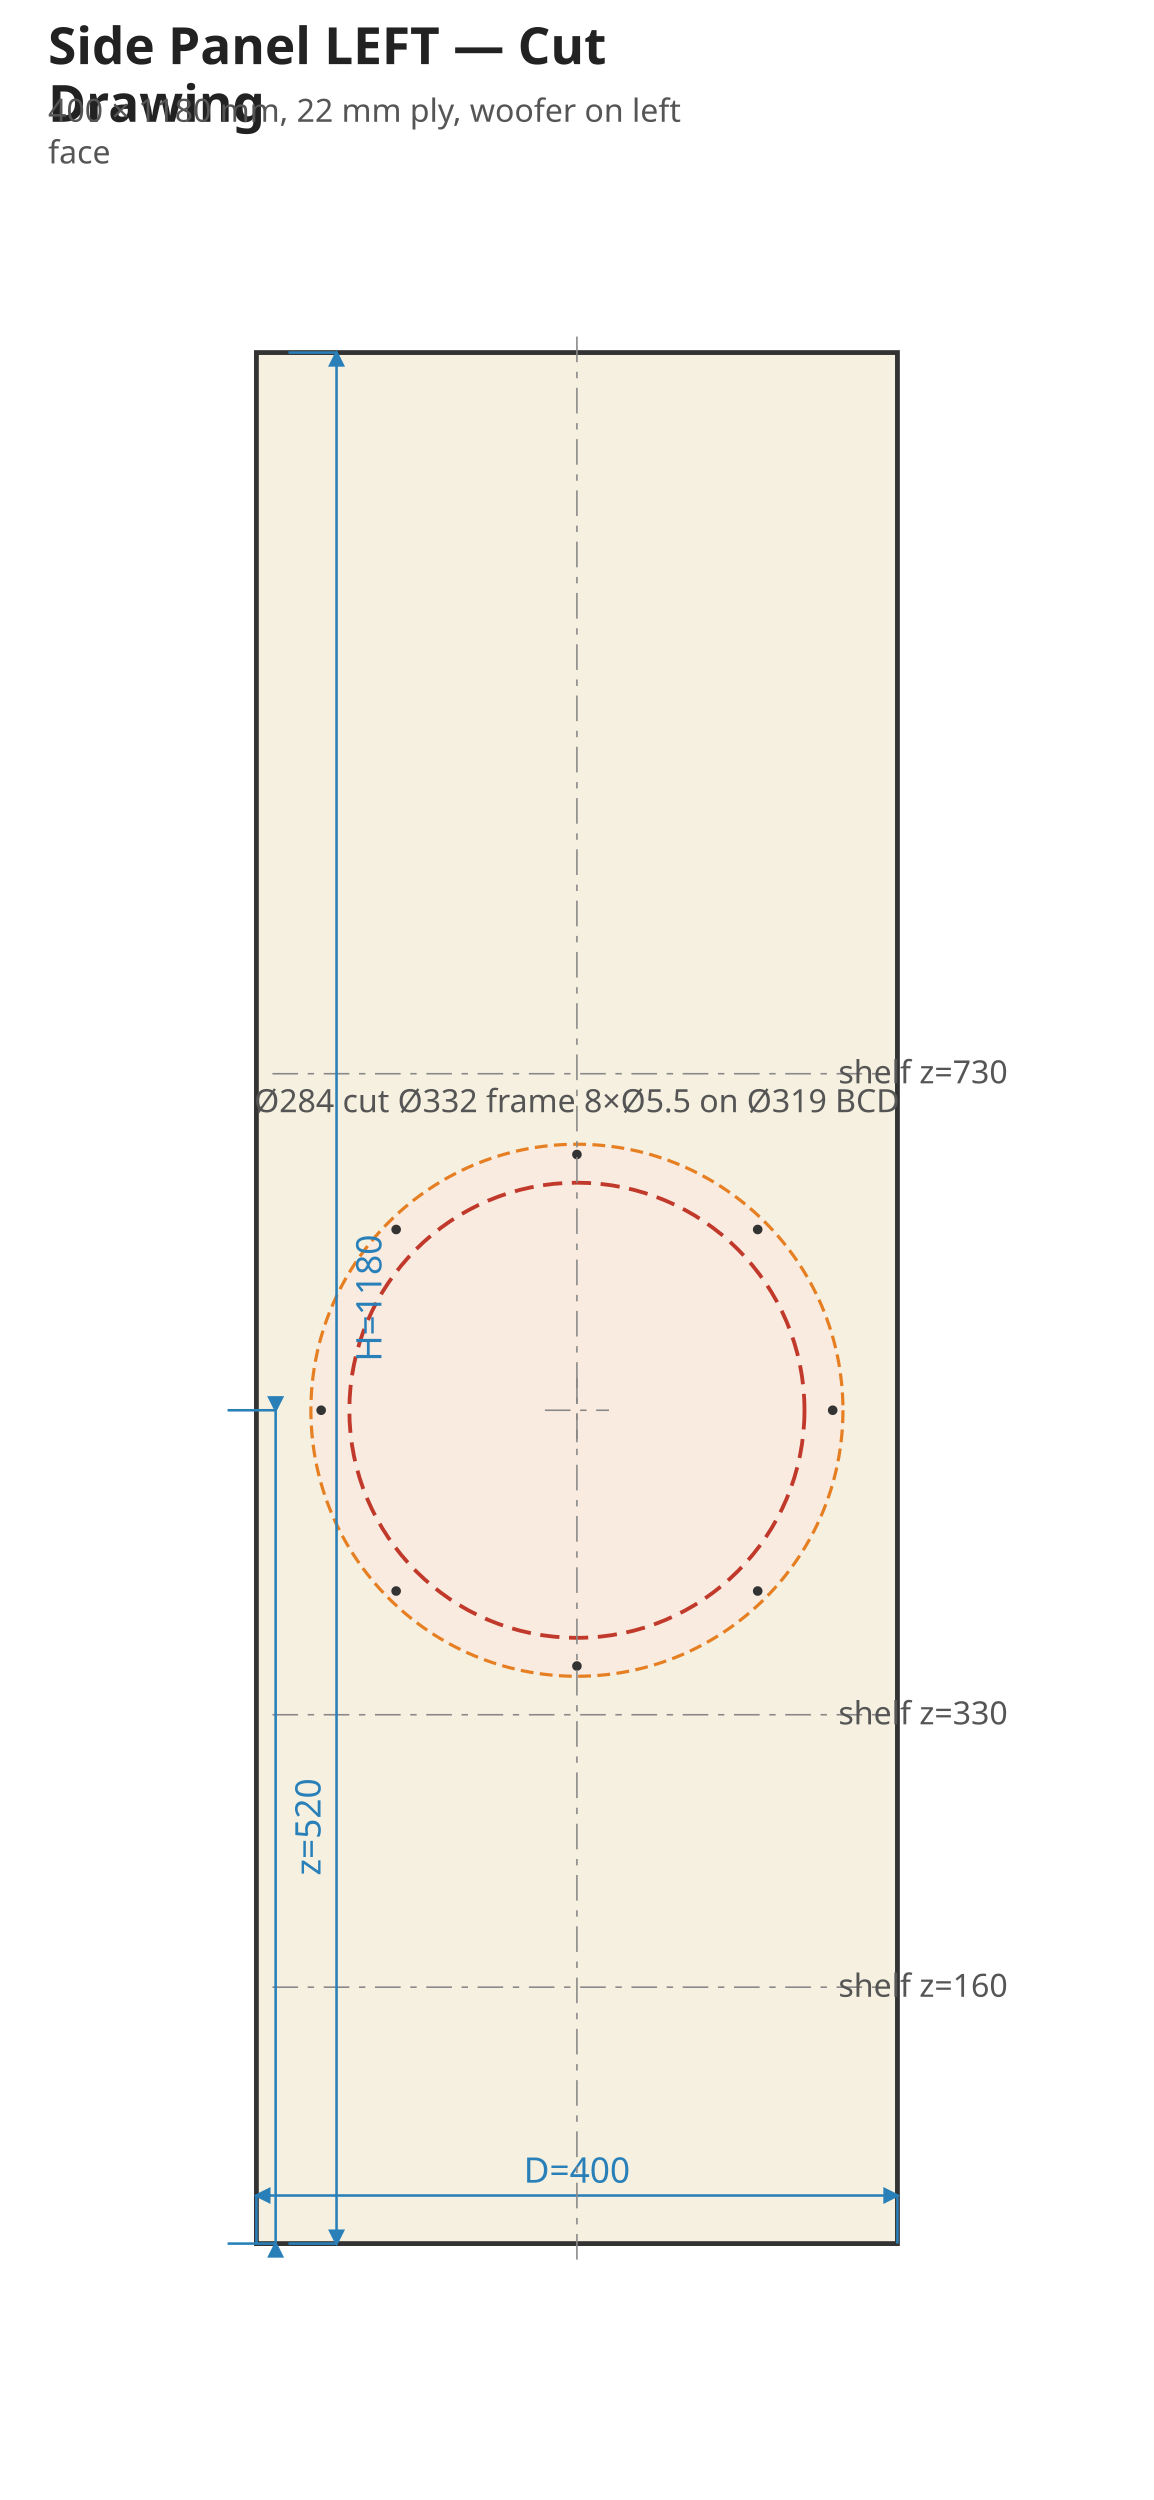
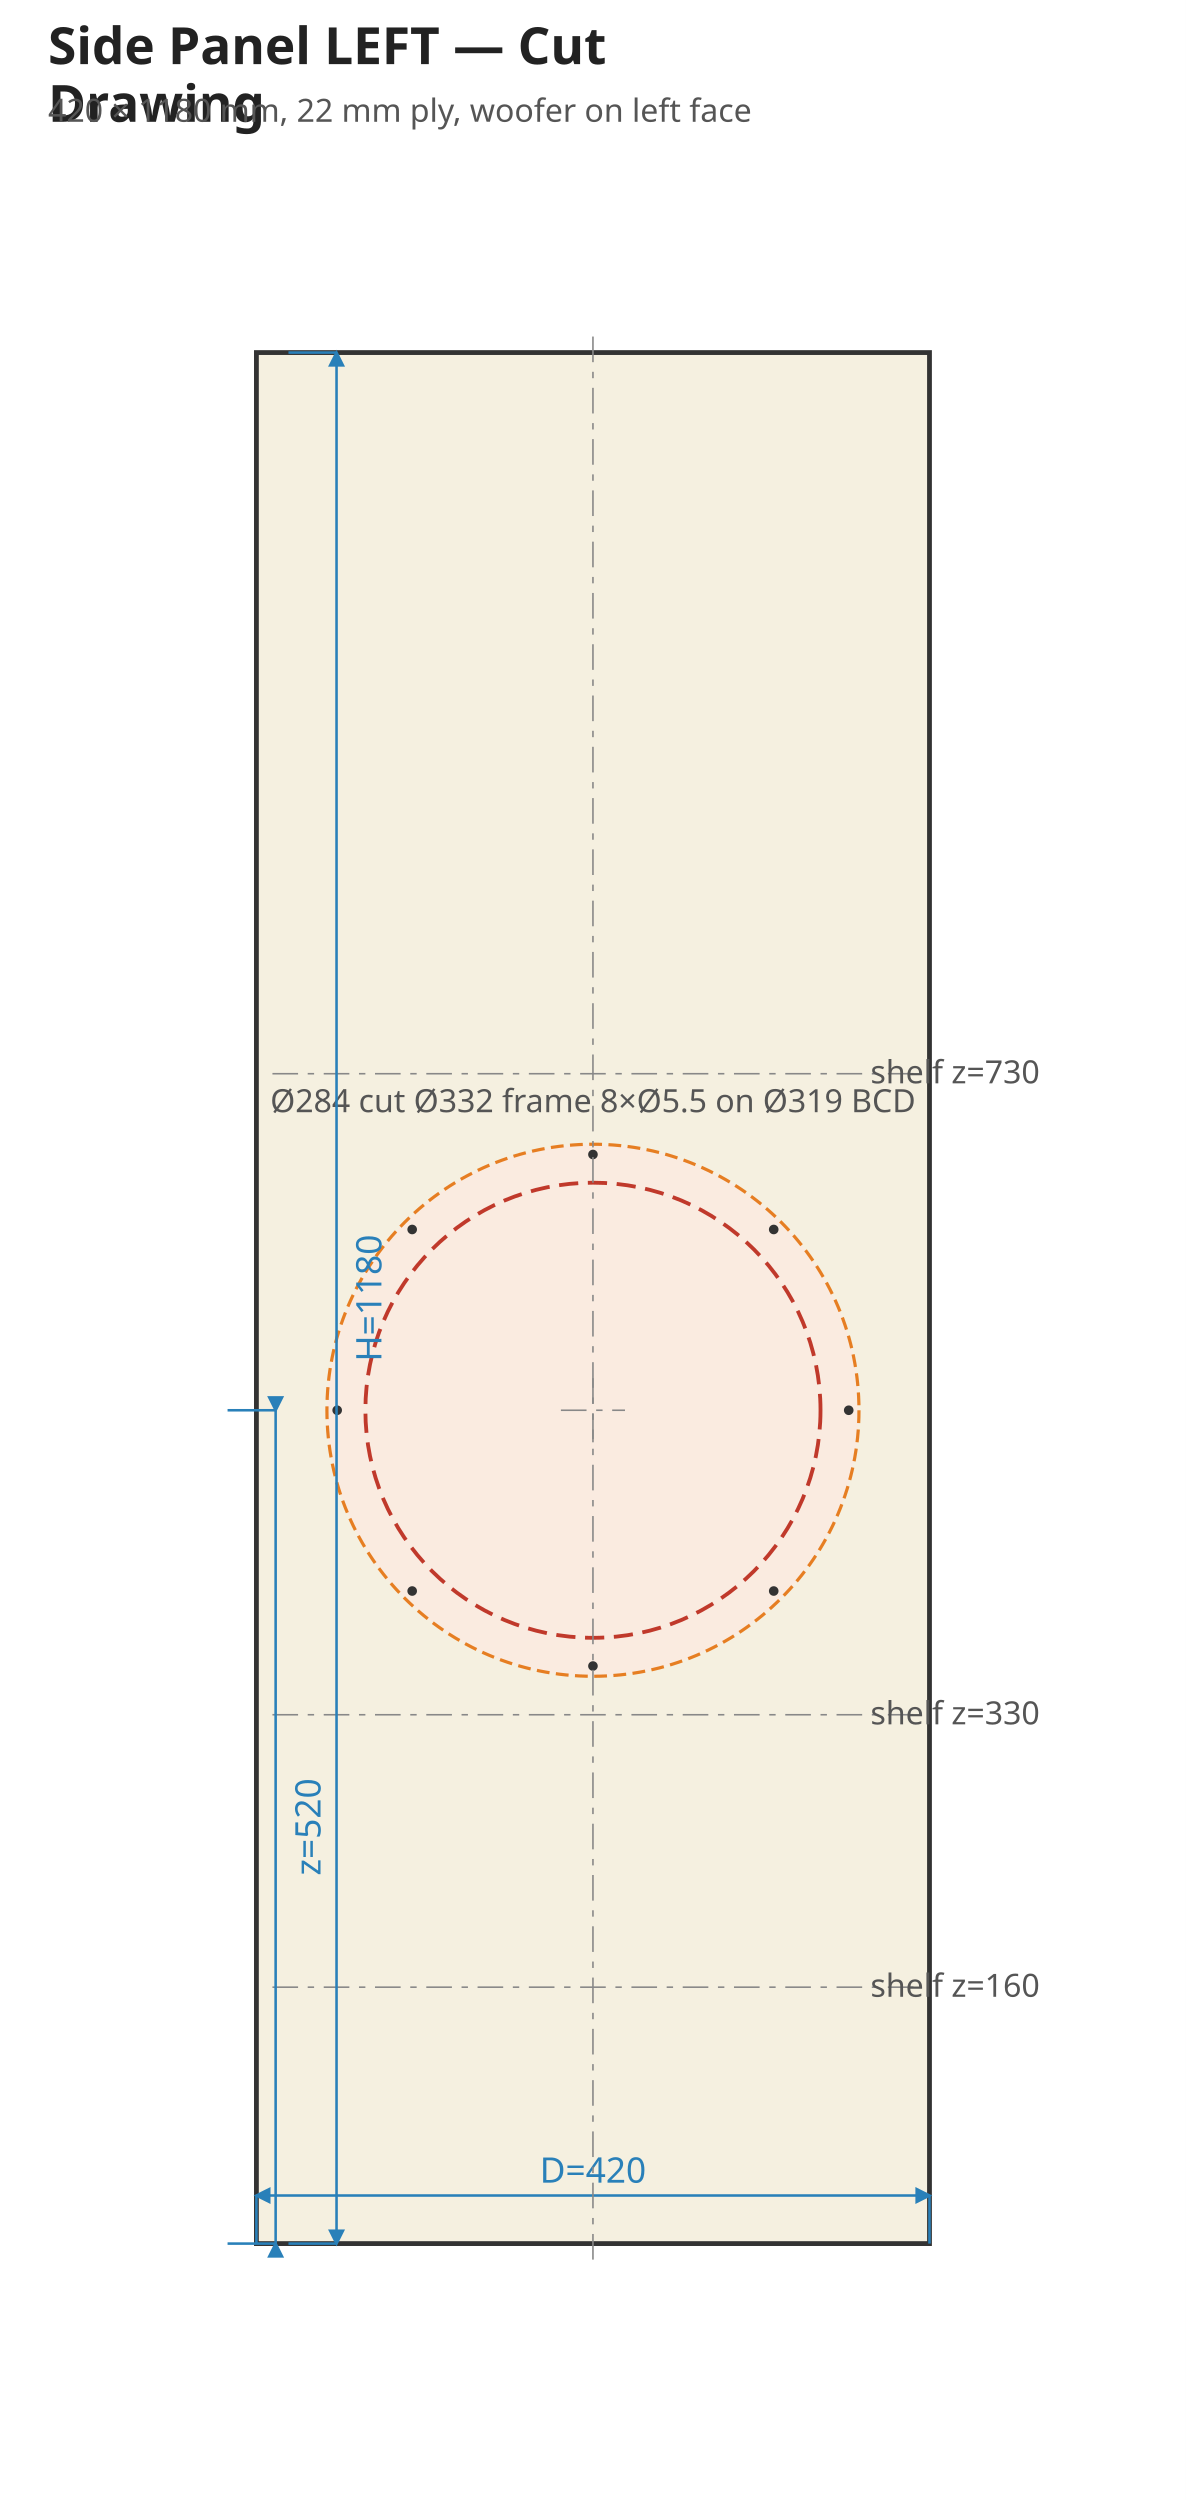
- <svg xmlns="http://www.w3.org/2000/svg" width="360" height="780" viewBox="0 0 360 780">
+ <svg xmlns="http://www.w3.org/2000/svg" width="370" height="780" viewBox="0 0 370 780">
  <style>.panel { fill: #f5f0e0; stroke: #333; stroke-width: 1.5; }
.cutout { fill: none; stroke: #c0392b; stroke-width: 1.2; stroke-dasharray: 6,3; }
.rebate { fill: #faebe0; stroke: #e67e22; stroke-width: 1.0; stroke-dasharray: 4,2; }
.pilot { fill: #333; }
.dim-line { stroke: #2980b9; stroke-width: 0.8; fill: none; }
.dim-text { fill: #2980b9; font-family: sans-serif; font-size: 11px; text-anchor: middle; }
.dim-text-v { fill: #2980b9; font-family: sans-serif; font-size: 11px; text-anchor: middle; }
.label { fill: #333; font-family: sans-serif; font-size: 12px; text-anchor: middle; font-weight: bold; }
.label-sm { fill: #555; font-family: sans-serif; font-size: 10px; text-anchor: middle; }
.label-driver { fill: #c0392b; font-family: sans-serif; font-size: 11px; text-anchor: middle; font-weight: bold; }
.title-text { fill: #222; font-family: sans-serif; font-size: 16px; font-weight: bold; }
.subtitle { fill: #555; font-family: sans-serif; font-size: 10px; }
.note { fill: #555; font-family: sans-serif; font-size: 10px; }
.arrow { stroke: #2980b9; stroke-width: 0.8; fill: #2980b9; }
.center-line { stroke: #888; stroke-width: 0.5; stroke-dasharray: 8,3,2,3; }
</style>
-   <rect width="360" height="780" fill="white" />
+   <rect width="370" height="780" fill="white" />
  <text x="15.0" y="20.0" class="title-text">Side Panel LEFT — Cut</text>
  <text x="15.0" y="38.0" class="title-text">Drawing</text>
-   <text x="15.0" y="38.0" class="subtitle">400 × 1180 mm, 22 mm ply, woofer on left</text>
-   <text x="15.0" y="51.0" class="subtitle">face</text>
-   <rect x="80.0" y="110.0" width="200.0" height="590.0" class="panel" />
-   <circle cx="180.0" cy="440.0" r="83.0" class="rebate" />
-   <circle cx="180.0" cy="440.0" r="71.0" class="cutout" />
-   <line x1="170.0" y1="440.0" x2="190.0" y2="440.0" class="center-line" />
-   <line x1="180.0" y1="430.0" x2="180.0" y2="450.0" class="center-line" />
-   <circle cx="259.8" cy="440.0" r="1.5" class="pilot" />
-   <circle cx="236.4" cy="496.4" r="1.5" class="pilot" />
-   <circle cx="180.0" cy="519.8" r="1.5" class="pilot" />
-   <circle cx="123.6" cy="496.4" r="1.5" class="pilot" />
-   <circle cx="100.2" cy="440.0" r="1.5" class="pilot" />
-   <circle cx="123.6" cy="383.6" r="1.5" class="pilot" />
-   <circle cx="180.0" cy="360.2" r="1.5" class="pilot" />
-   <circle cx="236.4" cy="383.6" r="1.5" class="pilot" />
-   <text x="180.0" y="347.0" class="label-sm">Ø284 cut  Ø332 frame  8×Ø5.5 on Ø319 BCD</text>
-   <line x1="85.0" y1="620.0" x2="275.0" y2="620.0" class="center-line" />
-   <text x="288.0" y="623.0" class="label-sm">shelf z=160</text>
-   <line x1="85.0" y1="535.0" x2="275.0" y2="535.0" class="center-line" />
-   <text x="288.0" y="538.0" class="label-sm">shelf z=330</text>
-   <line x1="85.0" y1="335.0" x2="275.0" y2="335.0" class="center-line" />
-   <text x="288.0" y="338.0" class="label-sm">shelf z=730</text>
+   <text x="15.0" y="38.0" class="subtitle">420 × 1180 mm, 22 mm ply, woofer on left face</text>
+   <rect x="80.0" y="110.0" width="210.0" height="590.0" class="panel" />
+   <circle cx="185.0" cy="440.0" r="83.0" class="rebate" />
+   <circle cx="185.0" cy="440.0" r="71.0" class="cutout" />
+   <line x1="175.0" y1="440.0" x2="195.0" y2="440.0" class="center-line" />
+   <line x1="185.0" y1="430.0" x2="185.0" y2="450.0" class="center-line" />
+   <circle cx="264.8" cy="440.0" r="1.5" class="pilot" />
+   <circle cx="241.4" cy="496.4" r="1.5" class="pilot" />
+   <circle cx="185.0" cy="519.8" r="1.5" class="pilot" />
+   <circle cx="128.6" cy="496.4" r="1.5" class="pilot" />
+   <circle cx="105.2" cy="440.0" r="1.5" class="pilot" />
+   <circle cx="128.6" cy="383.6" r="1.5" class="pilot" />
+   <circle cx="185.0" cy="360.2" r="1.5" class="pilot" />
+   <circle cx="241.4" cy="383.6" r="1.5" class="pilot" />
+   <text x="185.0" y="347.0" class="label-sm">Ø284 cut  Ø332 frame  8×Ø5.5 on Ø319 BCD</text>
+   <line x1="85.0" y1="620.0" x2="285.0" y2="620.0" class="center-line" />
+   <text x="298.0" y="623.0" class="label-sm">shelf z=160</text>
+   <line x1="85.0" y1="535.0" x2="285.0" y2="535.0" class="center-line" />
+   <text x="298.0" y="538.0" class="label-sm">shelf z=330</text>
+   <line x1="85.0" y1="335.0" x2="285.0" y2="335.0" class="center-line" />
+   <text x="298.0" y="338.0" class="label-sm">shelf z=730</text>
  <line x1="80.0" y1="700.0" x2="80.0" y2="685.0" class="dim-line" />
-   <line x1="280.0" y1="700.0" x2="280.0" y2="685.0" class="dim-line" />
-   <line x1="80.0" y1="685.0" x2="280.0" y2="685.0" class="dim-line" />
+   <line x1="290.0" y1="700.0" x2="290.0" y2="685.0" class="dim-line" />
+   <line x1="80.0" y1="685.0" x2="290.0" y2="685.0" class="dim-line" />
  <polygon points="80.0,685.0 84.0,683.0 84.0,687.0" class="arrow" />
-   <polygon points="280.0,685.0 276.0,683.0 276.0,687.0" class="arrow" />
-   <text x="180.0" y="681.0" class="dim-text">D=400</text>
+   <polygon points="290.0,685.0 286.0,683.0 286.0,687.0" class="arrow" />
+   <text x="185.0" y="681.0" class="dim-text">D=420</text>
  <line x1="90.0" y1="110.0" x2="105.0" y2="110.0" class="dim-line" />
  <line x1="90.0" y1="700.0" x2="105.0" y2="700.0" class="dim-line" />
  <line x1="105.0" y1="110.0" x2="105.0" y2="700.0" class="dim-line" />
  <polygon points="105.0,110.0 103.0,114.0 107.0,114.0" class="arrow" />
  <polygon points="105.0,700.0 103.0,696.0 107.0,696.0" class="arrow" />
  <text x="119.0" y="405.0" class="dim-text-v" transform="rotate(-90 119.0 405.0)">H=1180</text>
  <line x1="71.0" y1="700.0" x2="86.0" y2="700.0" class="dim-line" />
  <line x1="71.0" y1="440.0" x2="86.0" y2="440.0" class="dim-line" />
  <line x1="86.0" y1="700.0" x2="86.0" y2="440.0" class="dim-line" />
  <polygon points="86.0,700.0 84.0,704.0 88.0,704.0" class="arrow" />
  <polygon points="86.0,440.0 84.0,436.0 88.0,436.0" class="arrow" />
  <text x="100.0" y="570.0" class="dim-text-v" transform="rotate(-90 100.0 570.0)">z=520</text>
-   <line x1="180.0" y1="105.0" x2="180.0" y2="705.0" class="center-line" />
+   <line x1="185.0" y1="105.0" x2="185.0" y2="705.0" class="center-line" />
</svg>
